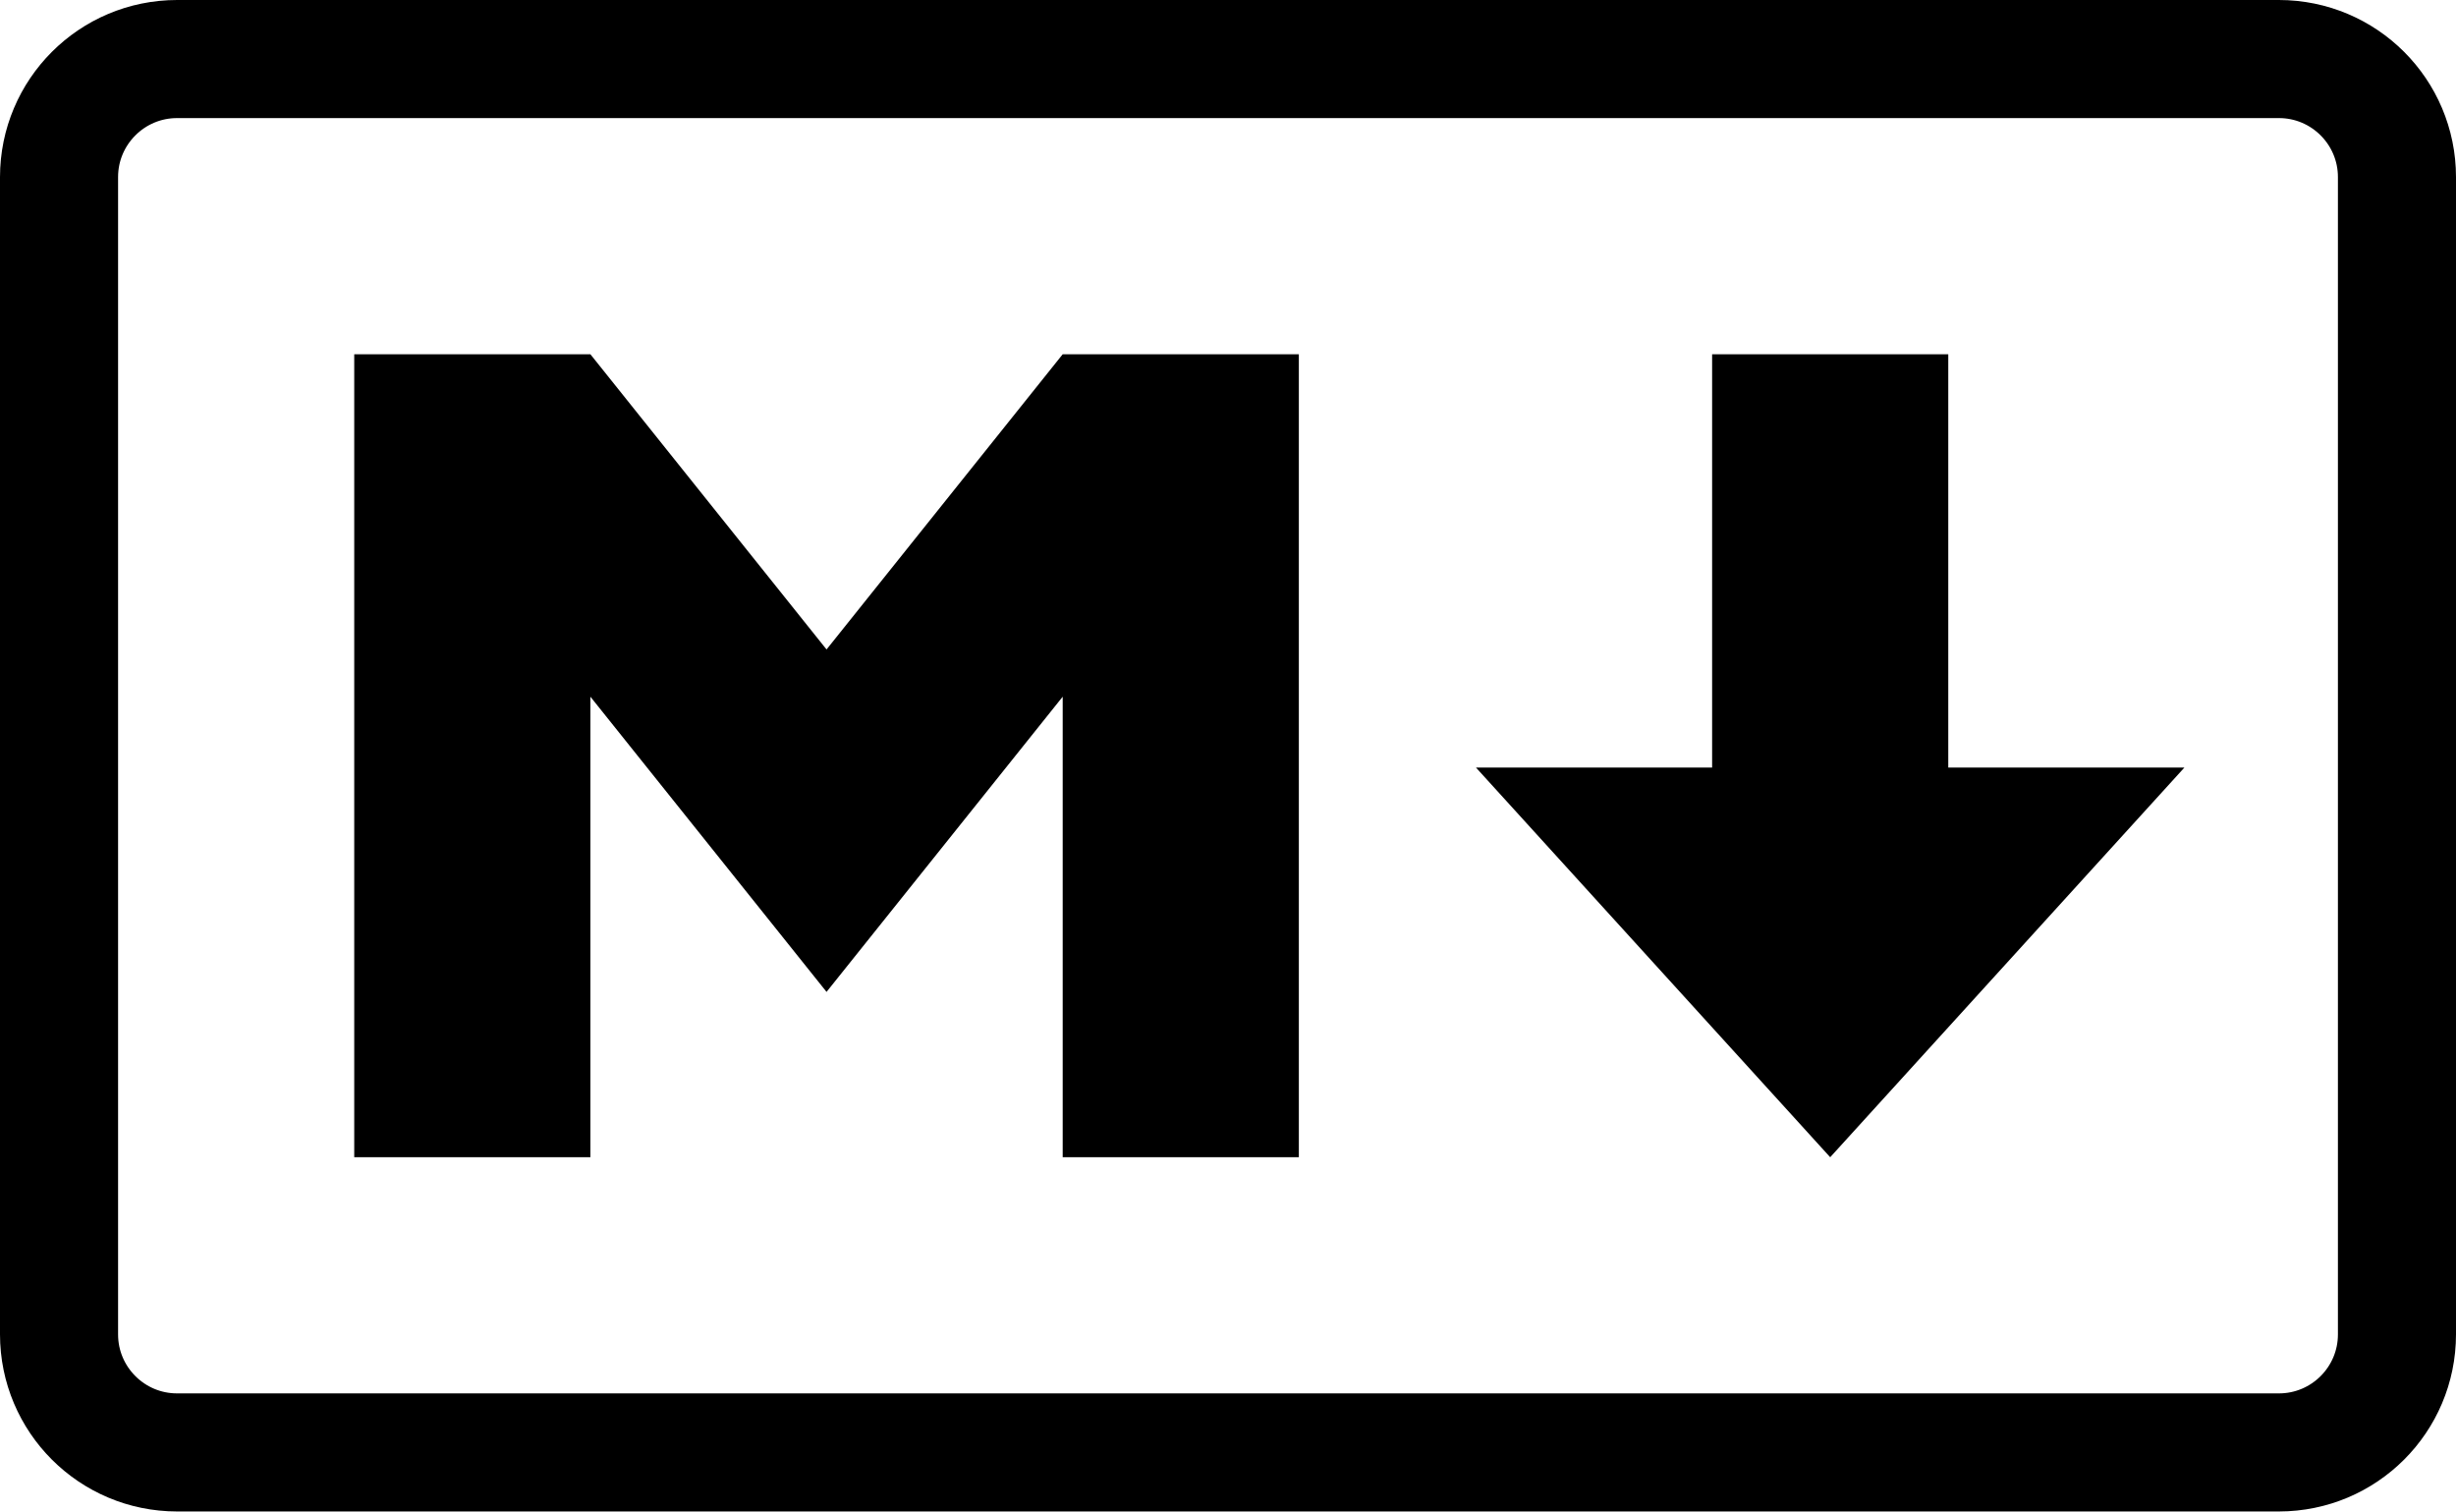
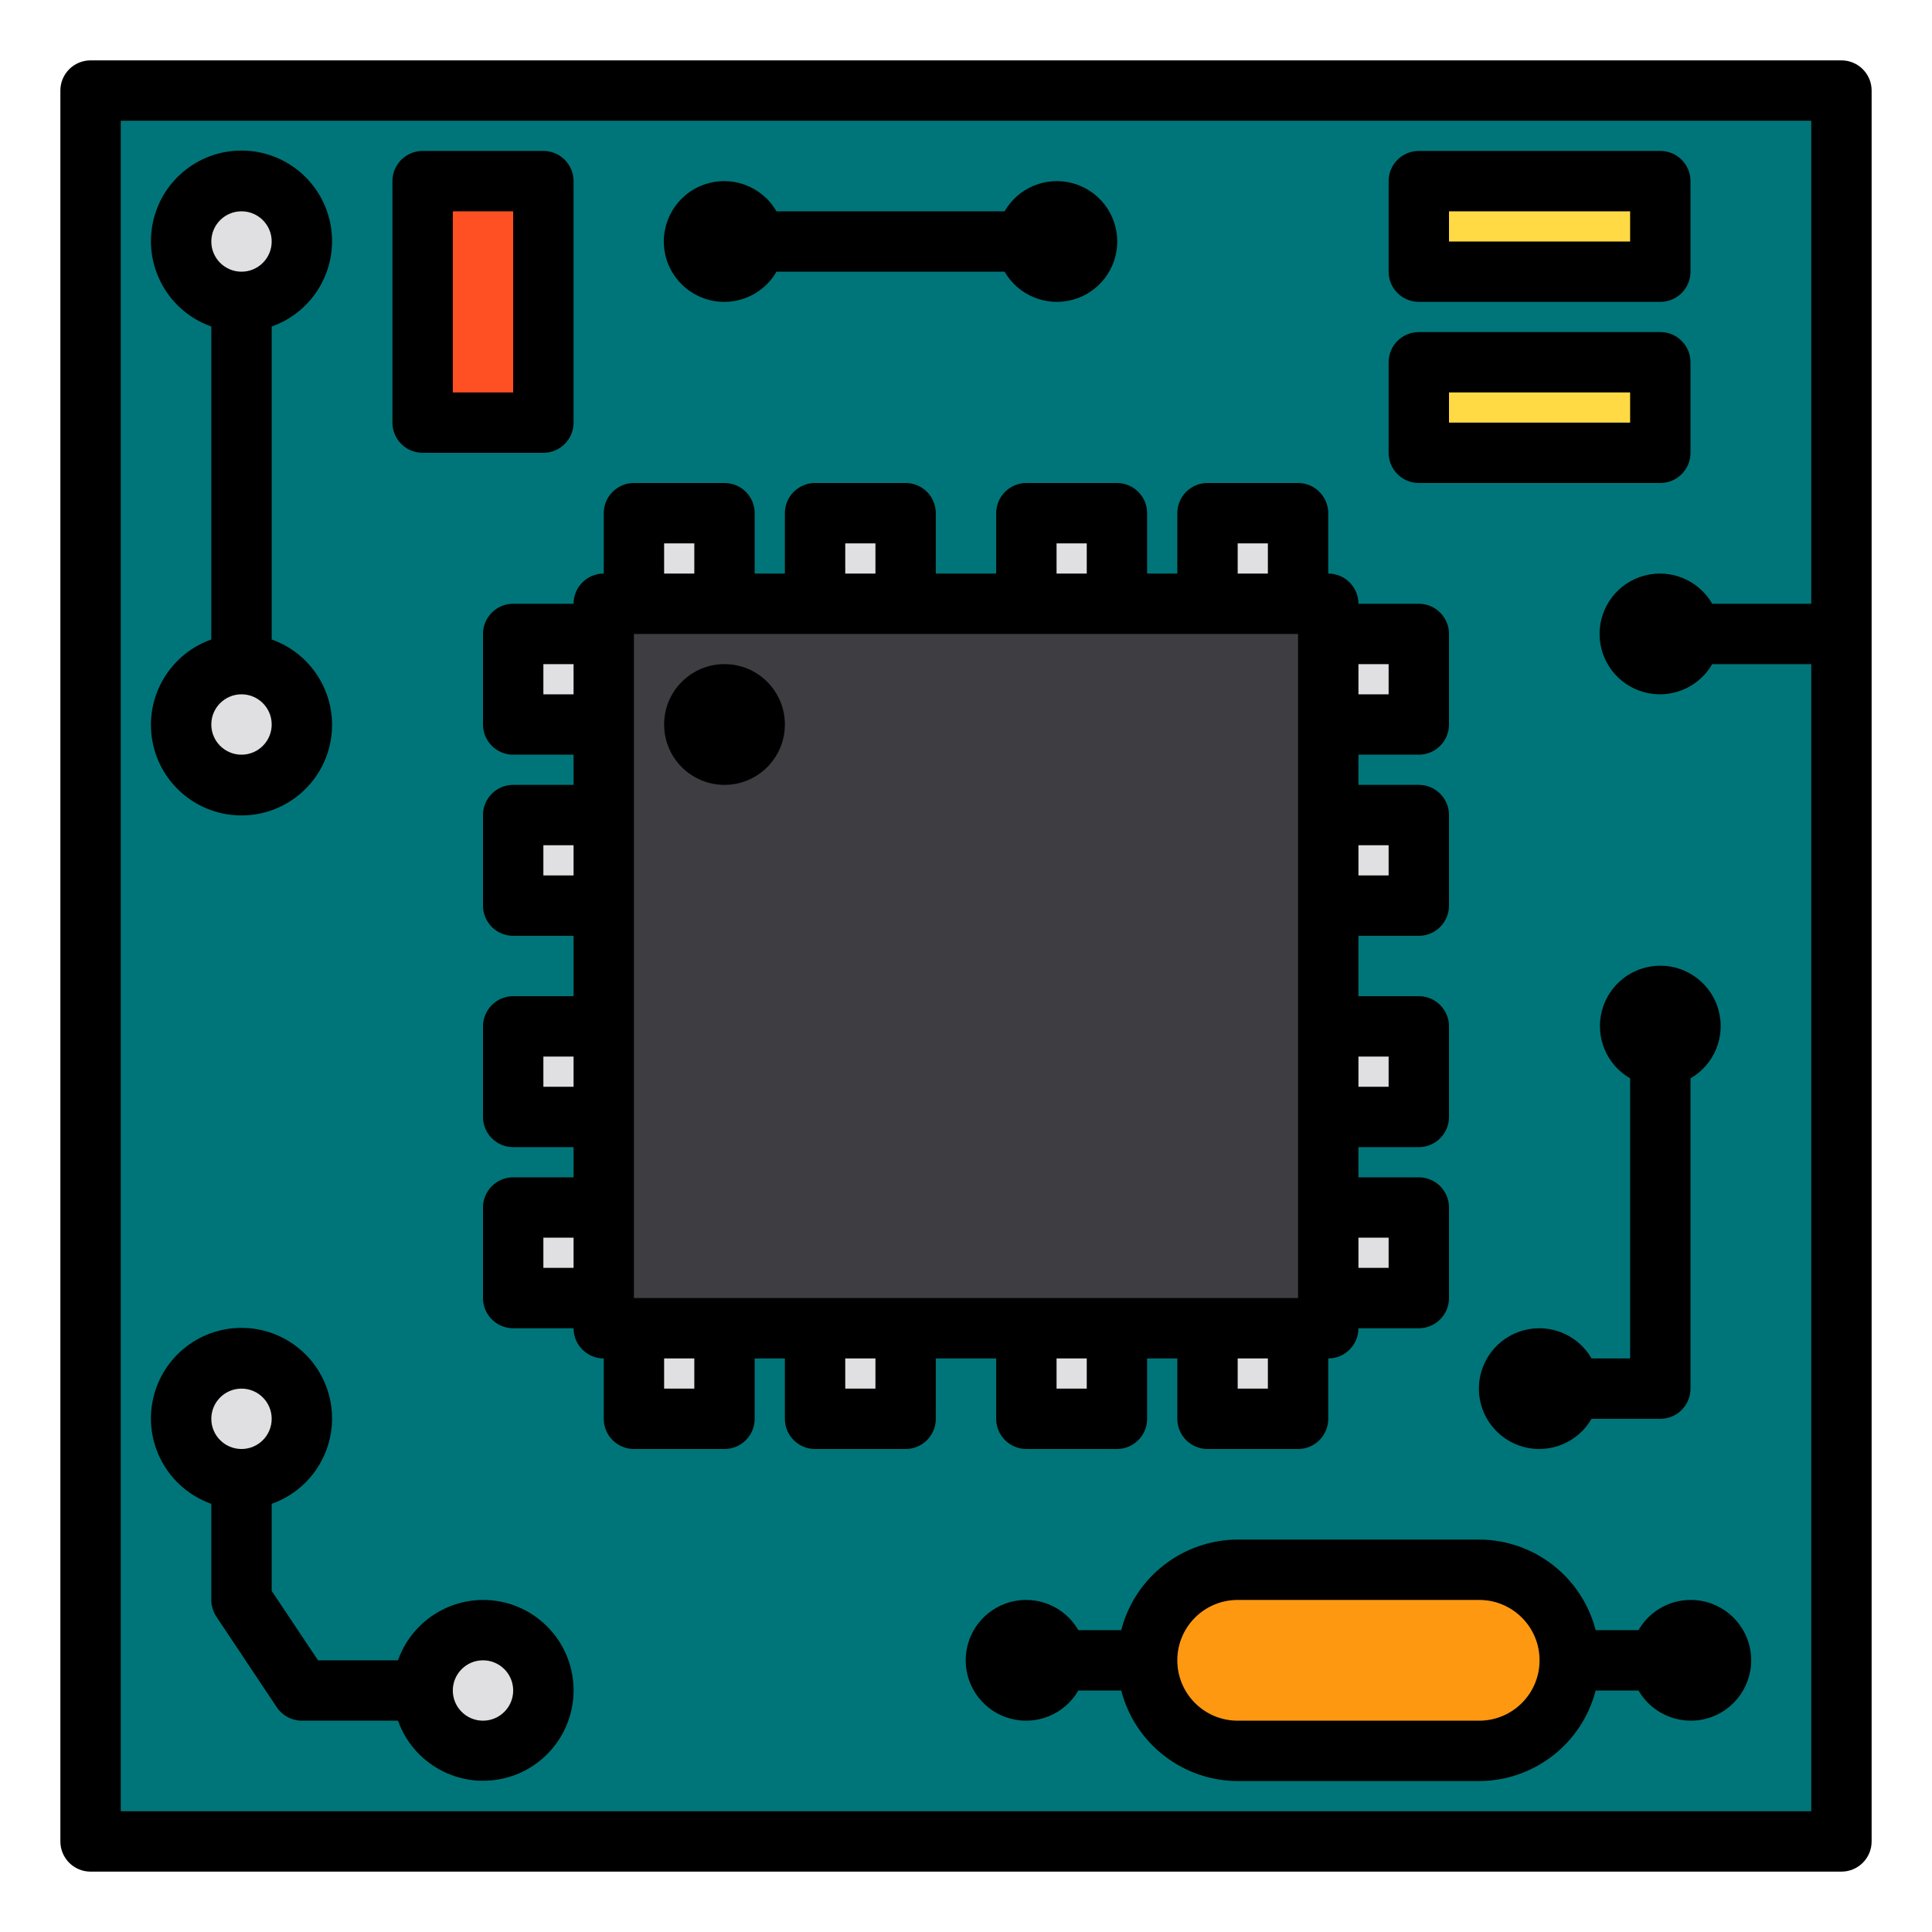
- <svg xmlns="http://www.w3.org/2000/svg" width="208" height="128" viewBox="0 0 208 128">
-   <rect width="198" height="118" x="5" y="5" ry="10" stroke="#000" stroke-width="10" fill="none" />
-   <path d="M30 98V30h20l20 25 20-25h20v68H90V59L70 84 50 59v39zm125 0l-30-33h20V30h20v35h20z" />
+ <svg xmlns="http://www.w3.org/2000/svg" height="512" viewBox="0 0 64 64" width="512">
+   <g id="Circuit-technology-electronics">
+     <path d="m3 3h58v58h-58z" fill="#007579" />
+     <path d="m17 34h3v3h-3z" fill="#78b9eb" />
+     <path d="m17 21h3v3h-3z" fill="#78b9eb" />
+     <path d="m17 27h3v3h-3z" fill="#78b9eb" />
+     <path d="m17 40h3v3h-3z" fill="#78b9eb" />
+     <circle cx="16" cy="56" fill="#e0e0e2" r="2" />
+     <circle cx="8" cy="47" fill="#e0e0e2" r="2" />
+     <path d="m44 34h3v3h-3z" fill="#78b9eb" />
+     <path d="m44 40h3v3h-3z" fill="#78b9eb" />
+     <path d="m44 27h3v3h-3z" fill="#78b9eb" />
+     <path d="m44 21h3v3h-3z" fill="#78b9eb" />
+     <path d="m49 52a3 3 0 0 1 0 6h-8a3 3 0 0 1 0-6z" fill="#ff9811" />
+     <path d="m34 17h3v3h-3z" fill="#78b9eb" />
+     <path d="m40 17h3v3h-3z" fill="#78b9eb" />
+     <path d="m27 17h3v3h-3z" fill="#78b9eb" />
+     <path d="m21 17h3v3h-3z" fill="#78b9eb" />
+     <circle cx="8" cy="24" fill="#e0e0e2" r="2" />
+     <circle cx="8" cy="8" fill="#e0e0e2" r="2" />
+     <path d="m14 6h4v8h-4z" fill="#ff5023" />
+     <path d="m47 6h8v3h-8z" fill="#ffda44" />
+     <path d="m47 12h8v3h-8z" fill="#ffda44" />
+     <path d="m20 20h24v24h-24z" fill="#3e3d42" />
+     <g fill="#e0e0e2">
+       <path d="m21 17h3v3h-3z" />
+       <path d="m27 17h3v3h-3z" />
+       <path d="m34 17h3v3h-3z" />
+       <path d="m40 17h3v3h-3z" />
+       <path d="m44 21h3v3h-3z" />
+       <path d="m44 27h3v3h-3z" />
+       <path d="m44 34h3v3h-3z" />
+       <path d="m44 40h3v3h-3z" />
+       <path d="m34 44h3v3h-3z" />
+       <path d="m40 44h3v3h-3z" />
+       <path d="m27 44h3v3h-3z" />
+       <path d="m21 44h3v3h-3z" />
+       <path d="m17 40h3v3h-3z" />
+       <path d="m17 34h3v3h-3z" />
+       <path d="m17 27h3v3h-3z" />
+       <path d="m17 21h3v3h-3z" />
+     </g>
+     <circle cx="24" cy="24" fill="#ff5023" r="1" />
+     <path d="m61 2h-58a1 1 0 0 0 -1 1v58a1 1 0 0 0 1 1h58a1 1 0 0 0 1-1v-58a1 1 0 0 0 -1-1zm-1 18h-3.28a2 2 0 1 0 0 2h3.28v38h-56v-56h56z" />
+     <path d="m47 25a1 1 0 0 0 1-1v-3a1 1 0 0 0 -1-1h-2a1 1 0 0 0 -1-1v-2a1 1 0 0 0 -1-1h-3a1 1 0 0 0 -1 1v2h-1v-2a1 1 0 0 0 -1-1h-3a1 1 0 0 0 -1 1v2h-2v-2a1 1 0 0 0 -1-1h-3a1 1 0 0 0 -1 1v2h-1v-2a1 1 0 0 0 -1-1h-3a1 1 0 0 0 -1 1v2a1 1 0 0 0 -1 1h-2a1 1 0 0 0 -1 1v3a1 1 0 0 0 1 1h2v1h-2a1 1 0 0 0 -1 1v3a1 1 0 0 0 1 1h2v2h-2a1 1 0 0 0 -1 1v3a1 1 0 0 0 1 1h2v1h-2a1 1 0 0 0 -1 1v3a1 1 0 0 0 1 1h2a1 1 0 0 0 1 1v2a1 1 0 0 0 1 1h3a1 1 0 0 0 1-1v-2h1v2a1 1 0 0 0 1 1h3a1 1 0 0 0 1-1v-2h2v2a1 1 0 0 0 1 1h3a1 1 0 0 0 1-1v-2h1v2a1 1 0 0 0 1 1h3a1 1 0 0 0 1-1v-2a1 1 0 0 0 1-1h2a1 1 0 0 0 1-1v-3a1 1 0 0 0 -1-1h-2v-1h2a1 1 0 0 0 1-1v-3a1 1 0 0 0 -1-1h-2v-2h2a1 1 0 0 0 1-1v-3a1 1 0 0 0 -1-1h-2v-1zm-2-3h1v1h-1zm-26 20h-1v-1h1zm0-6h-1v-1h1zm0-7h-1v-1h1zm0-6h-1v-1h1zm22-5h1v1h-1zm-6 0h1v1h-1zm-7 0h1v1h-1zm-6 0h1v1h-1zm1 28h-1v-1h1zm6 0h-1v-1h1zm7 0h-1v-1h1zm6 0h-1v-1h1zm1-3h-22v-22h22zm3-2v1h-1v-1zm0-6v1h-1v-1zm0-7v1h-1v-1z" />
+     <circle cx="24" cy="24" r="2" />
+     <path d="m47 10h8a1 1 0 0 0 1-1v-3a1 1 0 0 0 -1-1h-8a1 1 0 0 0 -1 1v3a1 1 0 0 0 1 1zm1-3h6v1h-6z" />
+     <path d="m47 16h8a1 1 0 0 0 1-1v-3a1 1 0 0 0 -1-1h-8a1 1 0 0 0 -1 1v3a1 1 0 0 0 1 1zm1-3h6v1h-6z" />
+     <path d="m5 24a3 3 0 1 0 4-2.816v-10.368a3 3 0 1 0 -2 0v10.368a3 3 0 0 0 -2 2.816zm3 1a1 1 0 1 1 1-1 1 1 0 0 1 -1 1zm0-18a1 1 0 1 1 -1 1 1 1 0 0 1 1-1z" />
+     <path d="m16 53a3 3 0 0 0 -2.816 2h-2.649l-1.535-2.3v-2.884a3 3 0 1 0 -2 0v3.184a1.006 1.006 0 0 0 .168.555l2 3a1 1 0 0 0 .832.445h3.184a2.995 2.995 0 1 0 2.816-4zm-8-7a1 1 0 1 1 -1 1 1 1 0 0 1 1-1zm8 11a1 1 0 1 1 1-1 1 1 0 0 1 -1 1z" />
+     <path d="m56 53a1.993 1.993 0 0 0 -1.722 1h-1.42a4 4 0 0 0 -3.858-3h-8a4 4 0 0 0 -3.858 3h-1.42a2 2 0 1 0 0 2h1.42a4 4 0 0 0 3.858 3h8a4 4 0 0 0 3.858-3h1.42a2 2 0 1 0 1.722-3zm-7 4h-8a2 2 0 0 1 0-4h8a2 2 0 0 1 0 4z" />
+     <path d="m54 35.722v9.278h-1.278a2 2 0 1 0 0 2h2.278a1 1 0 0 0 1-1v-10.278a2 2 0 1 0 -2 0z" />
+     <path d="m14 15h4a1 1 0 0 0 1-1v-8a1 1 0 0 0 -1-1h-4a1 1 0 0 0 -1 1v8a1 1 0 0 0 1 1zm1-8h2v6h-2z" />
+     <path d="m24 10a1.993 1.993 0 0 0 1.722-1h7.556a2 2 0 1 0 0-2h-7.556a2 2 0 1 0 -1.722 3z" />
+   </g>
</svg>
